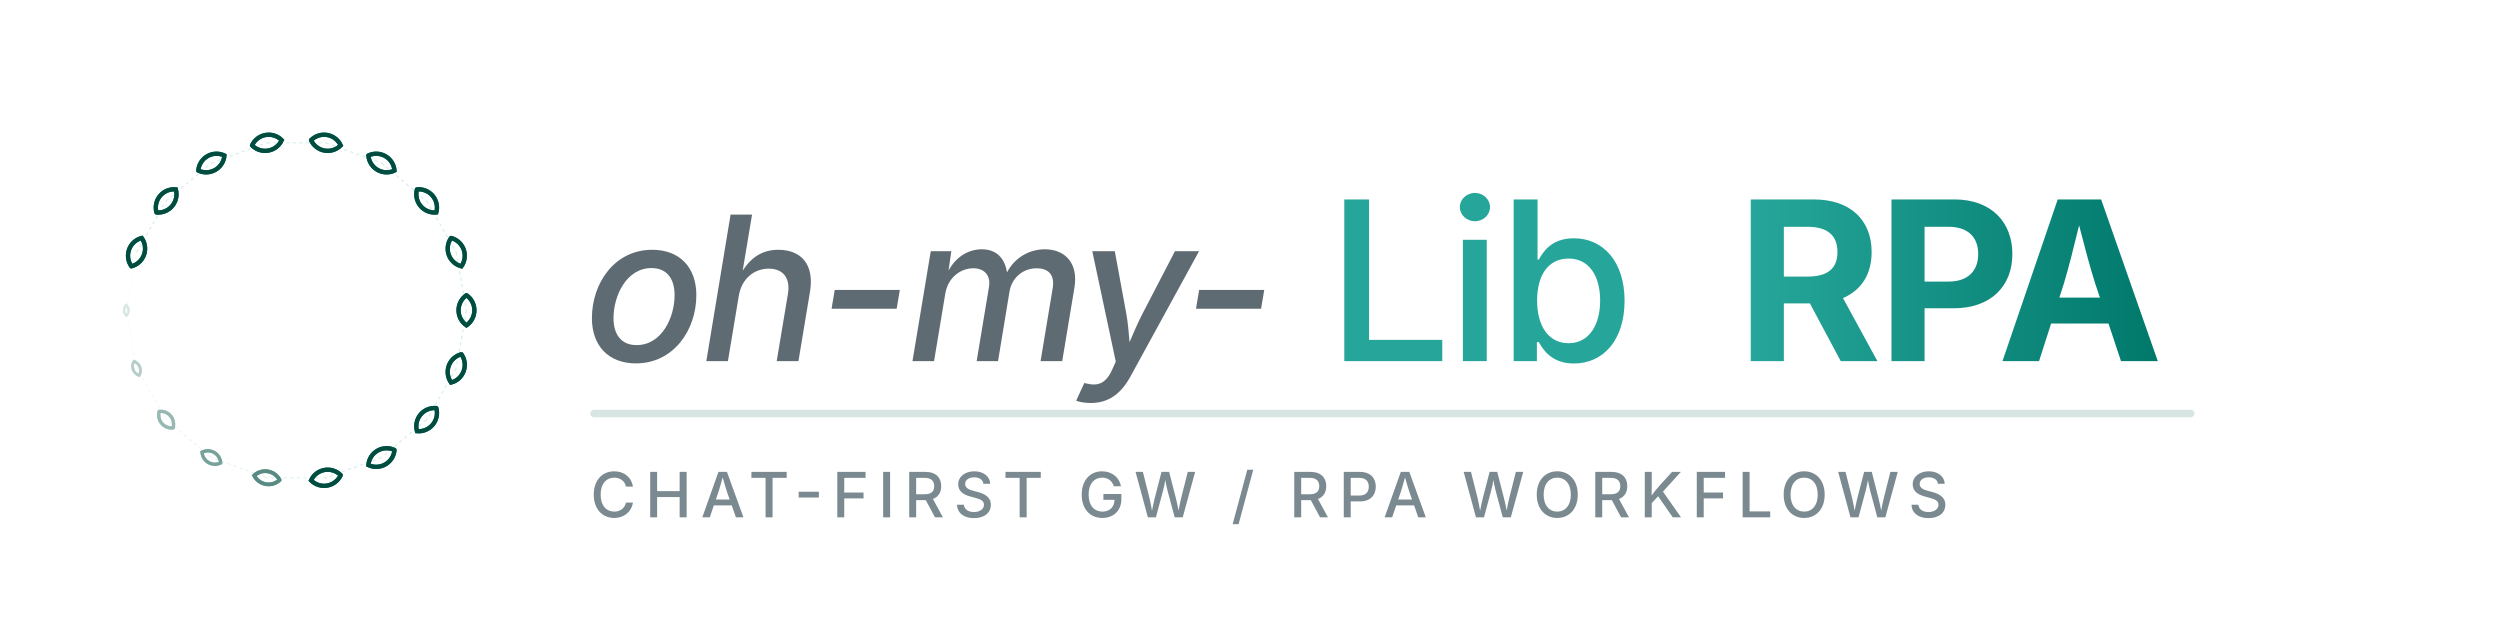
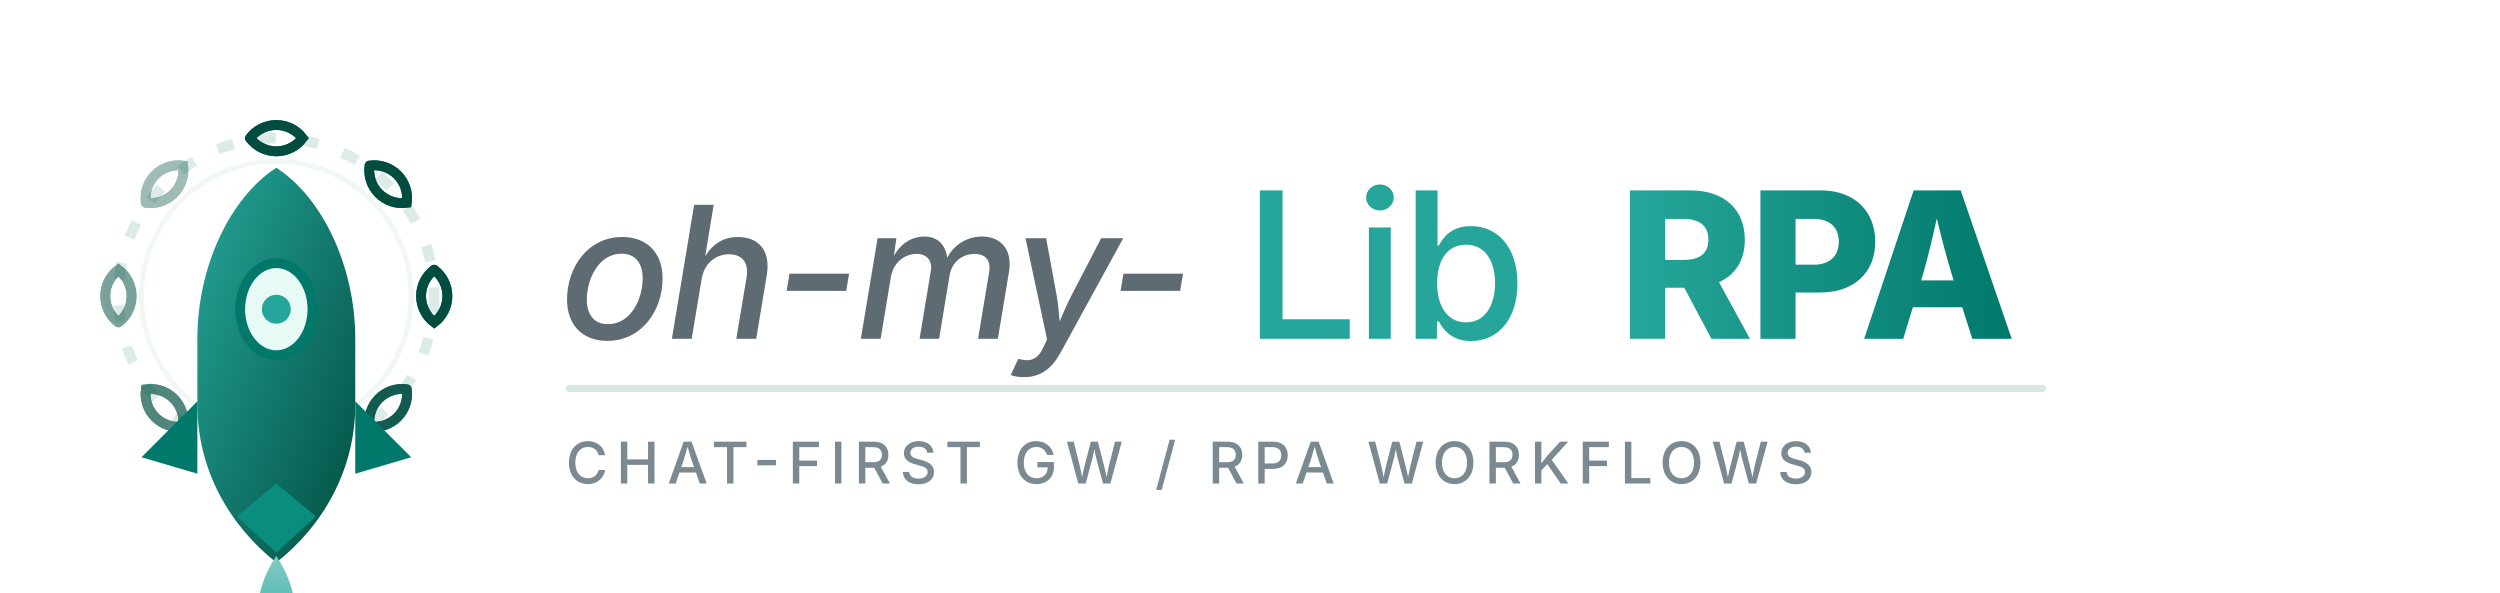
- <svg xmlns="http://www.w3.org/2000/svg" viewBox="0 0 720 180" width="720" height="180" role="img" aria-label="oh-my-LibRPA wordmark">
+ <svg xmlns="http://www.w3.org/2000/svg" viewBox="0 0 760 180" width="760" height="180" role="img" aria-label="oh-my-LibRPA wordmark">
  <defs>
+     <linearGradient id="rocketBodyWord" x1="0%" y1="0%" x2="100%" y2="100%">
+       <stop offset="0%" stop-color="#26A69A" />
+       <stop offset="100%" stop-color="#004D40" />
+     </linearGradient>
+     <linearGradient id="rocketFlameWord" x1="0%" y1="0%" x2="0%" y2="100%">
+       <stop offset="0%" stop-color="#80CBC4" />
+       <stop offset="100%" stop-color="#26A69A" />
+     </linearGradient>
    <linearGradient id="oml-text-main" x1="0%" y1="0%" x2="100%" y2="0%">
      <stop offset="0%" stop-color="#26A69A" />
      <stop offset="100%" stop-color="#00796B" />
    </linearGradient>
-     <g id="b-full" fill="none" stroke-width="4" stroke-linecap="round">
-       <path d="M-14,0 A17,17 0 0,1 14,0 A17,17 0 0,1 -14,0" stroke="#00796B" />
-       <path d="M-14,0 A17,17 0 0,0 14,0 A17,17 0 0,0 -14,0" stroke="#004D40" />
-     </g>
-     <g id="b-md" fill="none" stroke-width="3.5" stroke-linecap="round">
-       <path d="M-12,0 A15,15 0 0,1 12,0 A15,15 0 0,1 -12,0" stroke="#00796B" />
-       <path d="M-12,0 A15,15 0 0,0 12,0 A15,15 0 0,0 -12,0" stroke="#004D40" />
-     </g>
-     <g id="b-sm" fill="none" stroke-width="3" stroke-linecap="round">
-       <path d="M-10,0 A12,12 0 0,1 10,0 A12,12 0 0,1 -10,0" stroke="#00796B" />
-       <path d="M-10,0 A12,12 0 0,0 10,0 A12,12 0 0,0 -10,0" stroke="#004D40" />
-     </g>
-     <g id="b-xs" fill="none" stroke-width="2.5" stroke-linecap="round">
-       <path d="M-7,0 A9,9 0 0,1 7,0 A9,9 0 0,1 -7,0" stroke="#00796B" />
-       <path d="M-7,0 A9,9 0 0,0 7,0 A9,9 0 0,0 -7,0" stroke="#004D40" />
-     </g>
-     <g id="b-xxs" fill="none" stroke-width="2" stroke-linecap="round">
-       <path d="M-5,0 A7,7 0 0,1 5,0 A7,7 0 0,1 -5,0" stroke="#00796B" />
-       <path d="M-5,0 A7,7 0 0,0 5,0 A7,7 0 0,0 -5,0" stroke="#004D40" />
+     <g id="bubbleWord" fill="none" stroke-linecap="round">
+       <path d="M-8,0 A10,10 0 0,1 8,0 A10,10 0 0,1 -8,0" stroke="#00796B" stroke-width="3" />
+       <path d="M-8,0 A10,10 0 0,0 8,0 A10,10 0 0,0 -8,0" stroke="#004D40" stroke-width="3" />
    </g>
  </defs>
-   <g transform="translate(6,10) scale(0.31)">
-     <line x1="107.5" y1="202.0" x2="135.0" y2="154.4" stroke="#26A69A" stroke-width="1.2" opacity="0.18" stroke-dasharray="3,3" />
-     <line x1="135.0" y1="154.4" x2="177.0" y2="119.2" stroke="#26A69A" stroke-width="1.2" opacity="0.18" stroke-dasharray="3,3" />
-     <line x1="177.0" y1="119.2" x2="228.6" y2="100.4" stroke="#26A69A" stroke-width="1.2" opacity="0.18" stroke-dasharray="3,3" />
-     <line x1="228.6" y1="100.4" x2="283.4" y2="100.4" stroke="#26A69A" stroke-width="1.2" opacity="0.18" stroke-dasharray="3,3" />
-     <line x1="283.4" y1="100.4" x2="335.0" y2="119.2" stroke="#26A69A" stroke-width="1.2" opacity="0.18" stroke-dasharray="3,3" />
-     <line x1="335.0" y1="119.2" x2="377.0" y2="154.4" stroke="#26A69A" stroke-width="1.2" opacity="0.18" stroke-dasharray="3,3" />
-     <line x1="377.0" y1="154.4" x2="404.5" y2="202.0" stroke="#26A69A" stroke-width="1.2" opacity="0.18" stroke-dasharray="3,3" />
-     <line x1="404.5" y1="202.0" x2="414.0" y2="256.0" stroke="#26A69A" stroke-width="1.2" opacity="0.18" stroke-dasharray="3,3" />
-     <line x1="414.0" y1="256.0" x2="404.5" y2="310.0" stroke="#26A69A" stroke-width="1.2" opacity="0.18" stroke-dasharray="3,3" />
-     <line x1="404.5" y1="310.0" x2="377.0" y2="357.6" stroke="#26A69A" stroke-width="1.2" opacity="0.18" stroke-dasharray="3,3" />
-     <line x1="377.0" y1="357.6" x2="335.0" y2="392.8" stroke="#26A69A" stroke-width="1.2" opacity="0.18" stroke-dasharray="3,3" />
-     <line x1="335.0" y1="392.8" x2="283.4" y2="411.6" stroke="#26A69A" stroke-width="1.2" opacity="0.18" stroke-dasharray="3,3" />
-     <line x1="283.4" y1="411.6" x2="228.6" y2="411.6" stroke="#26A69A" stroke-width="1.2" opacity="0.14" stroke-dasharray="3,3" />
-     <line x1="228.6" y1="411.6" x2="177.0" y2="392.8" stroke="#26A69A" stroke-width="1.2" opacity="0.12" stroke-dasharray="3,3" />
-     <line x1="177.0" y1="392.8" x2="135.0" y2="357.6" stroke="#26A69A" stroke-width="1.2" opacity="0.10" stroke-dasharray="3,3" />
-     <line x1="135.0" y1="357.6" x2="107.5" y2="310.0" stroke="#26A69A" stroke-width="1.2" opacity="0.07" stroke-dasharray="3,3" />
-     <line x1="107.5" y1="310.0" x2="98.0" y2="256.0" stroke="#26A69A" stroke-width="1.2" opacity="0.04" stroke-dasharray="3,3" />
-     <line x1="98.0" y1="256.0" x2="107.5" y2="202.0" stroke="#26A69A" stroke-width="1.2" opacity="0.04" stroke-dasharray="3,3" />
-     <use href="#b-full" transform="translate(107.5,202.0) rotate(290.0)" opacity="1.0" />
-     <use href="#b-full" transform="translate(135.0,154.4) rotate(310.0)" opacity="1.0" />
-     <use href="#b-full" transform="translate(177.0,119.2) rotate(330.0)" opacity="1.0" />
-     <use href="#b-full" transform="translate(228.6,100.4) rotate(350.0)" opacity="1.0" />
-     <use href="#b-full" transform="translate(283.4,100.4) rotate(370.0)" opacity="1.0" />
-     <use href="#b-full" transform="translate(335.0,119.2) rotate(390.0)" opacity="1.0" />
-     <use href="#b-full" transform="translate(377.0,154.4) rotate(410.0)" opacity="1.0" />
-     <use href="#b-full" transform="translate(404.5,202.0) rotate(430.0)" opacity="1.0" />
-     <use href="#b-full" transform="translate(414.0,256.0) rotate(450.0)" opacity="1.0" />
-     <use href="#b-full" transform="translate(404.5,310.0) rotate(470.0)" opacity="1.0" />
-     <use href="#b-full" transform="translate(377.0,357.6) rotate(490.0)" opacity="1.0" />
-     <use href="#b-full" transform="translate(335.0,392.8) rotate(510.0)" opacity="1.0" />
-     <use href="#b-full" transform="translate(283.4,411.6) rotate(530.0)" opacity="1.0" />
-     <use href="#b-md" transform="translate(228.6,411.6) rotate(550.0)" opacity="0.65" />
-     <use href="#b-sm" transform="translate(177.0,392.8) rotate(570.0)" opacity="0.53" />
-     <use href="#b-sm" transform="translate(135.0,357.6) rotate(590.0)" opacity="0.40" />
-     <use href="#b-xs" transform="translate(107.5,310.0) rotate(610.0)" opacity="0.28" />
-     <use href="#b-xxs" transform="translate(98.0,256.0) rotate(630.0)" opacity="0.15" />
+   <g transform="translate(8,8)">
+     <circle cx="76" cy="82" r="48" fill="none" stroke="#DCEBE7" stroke-width="3.2" stroke-dasharray="5 8" />
+     <circle cx="76" cy="82" r="41" fill="none" stroke="#F1F7F5" stroke-width="1.5" />
+     <use href="#bubbleWord" transform="translate(76 34) rotate(0)" opacity="1.0" />
+     <use href="#bubbleWord" transform="translate(110 48) rotate(45)" opacity="1.0" />
+     <use href="#bubbleWord" transform="translate(124 82) rotate(90)" opacity="1.0" />
+     <use href="#bubbleWord" transform="translate(110 116) rotate(135)" opacity="0.92" />
+     <use href="#bubbleWord" transform="translate(76 130) rotate(180)" opacity="0.82" />
+     <use href="#bubbleWord" transform="translate(42 116) rotate(225)" opacity="0.68" />
+     <use href="#bubbleWord" transform="translate(28 82) rotate(270)" opacity="0.52" />
+     <use href="#bubbleWord" transform="translate(42 48) rotate(315)" opacity="0.38" />
+     <path d="M76 43              C90 52 100 73 100 95              V115              C100 135 90 152 76 163              C62 152 52 135 52 115              V95              C52 73 62 52 76 43 Z" fill="url(#rocketBodyWord)" />
+     <path d="M52 114 L35 131 L52 136 Z" fill="#00796B" />
+     <path d="M100 114 L117 131 L100 136 Z" fill="#00796B" />
+     <path d="M64 149 L76 139 L88 149 L76 160 Z" fill="#0A8F80" opacity="0.95" />
+     <ellipse cx="76" cy="86" rx="11" ry="14" fill="#E7FAF6" stroke="#00796B" stroke-width="3" />
+     <circle cx="76" cy="86" r="4.4" fill="#26A69A" />
+     <path d="M76 161 C68 173 69 185 76 196 C83 185 84 173 76 161 Z" fill="url(#rocketFlameWord)" />
  </g>
  <g font-family="Inter, 'IBM Plex Sans', 'Helvetica Neue', Arial, sans-serif">
-     <text x="168" y="104" font-size="58" font-weight="500" font-style="italic" letter-spacing="-1.2" fill="#5F6B72">oh-my-</text>
-     <text x="382" y="104" font-size="64" font-weight="500" letter-spacing="-1.5" fill="#26A69A">Lib</text>
-     <text x="500" y="104" font-size="64" font-weight="750" letter-spacing="-1.5" fill="url(#oml-text-main)">RPA</text>
-     <rect x="170" y="118" width="462" height="2.2" rx="1.1" fill="#D7E6E3" />
-     <text x="170" y="149" font-size="18" font-weight="500" letter-spacing="2.6" fill="#7A8A90">CHAT-FIRST GW / RPA WORKFLOWS</text>
+     <text x="170" y="103" font-size="56" font-weight="500" font-style="italic" letter-spacing="-1.1" fill="#5F6B72">oh-my-</text>
+     <text x="378" y="103" font-size="62" font-weight="500" letter-spacing="-1.4" fill="#26A69A">Lib</text>
+     <text x="492" y="103" font-size="62" font-weight="760" letter-spacing="-1.4" fill="url(#oml-text-main)">RPA</text>
+     <rect x="172" y="117" width="450" height="2.2" rx="1.1" fill="#D7E6E3" />
+     <text x="172" y="147" font-size="17.5" font-weight="500" letter-spacing="2.5" fill="#7A8A90">CHAT-FIRST GW / RPA WORKFLOWS</text>
  </g>
</svg>
